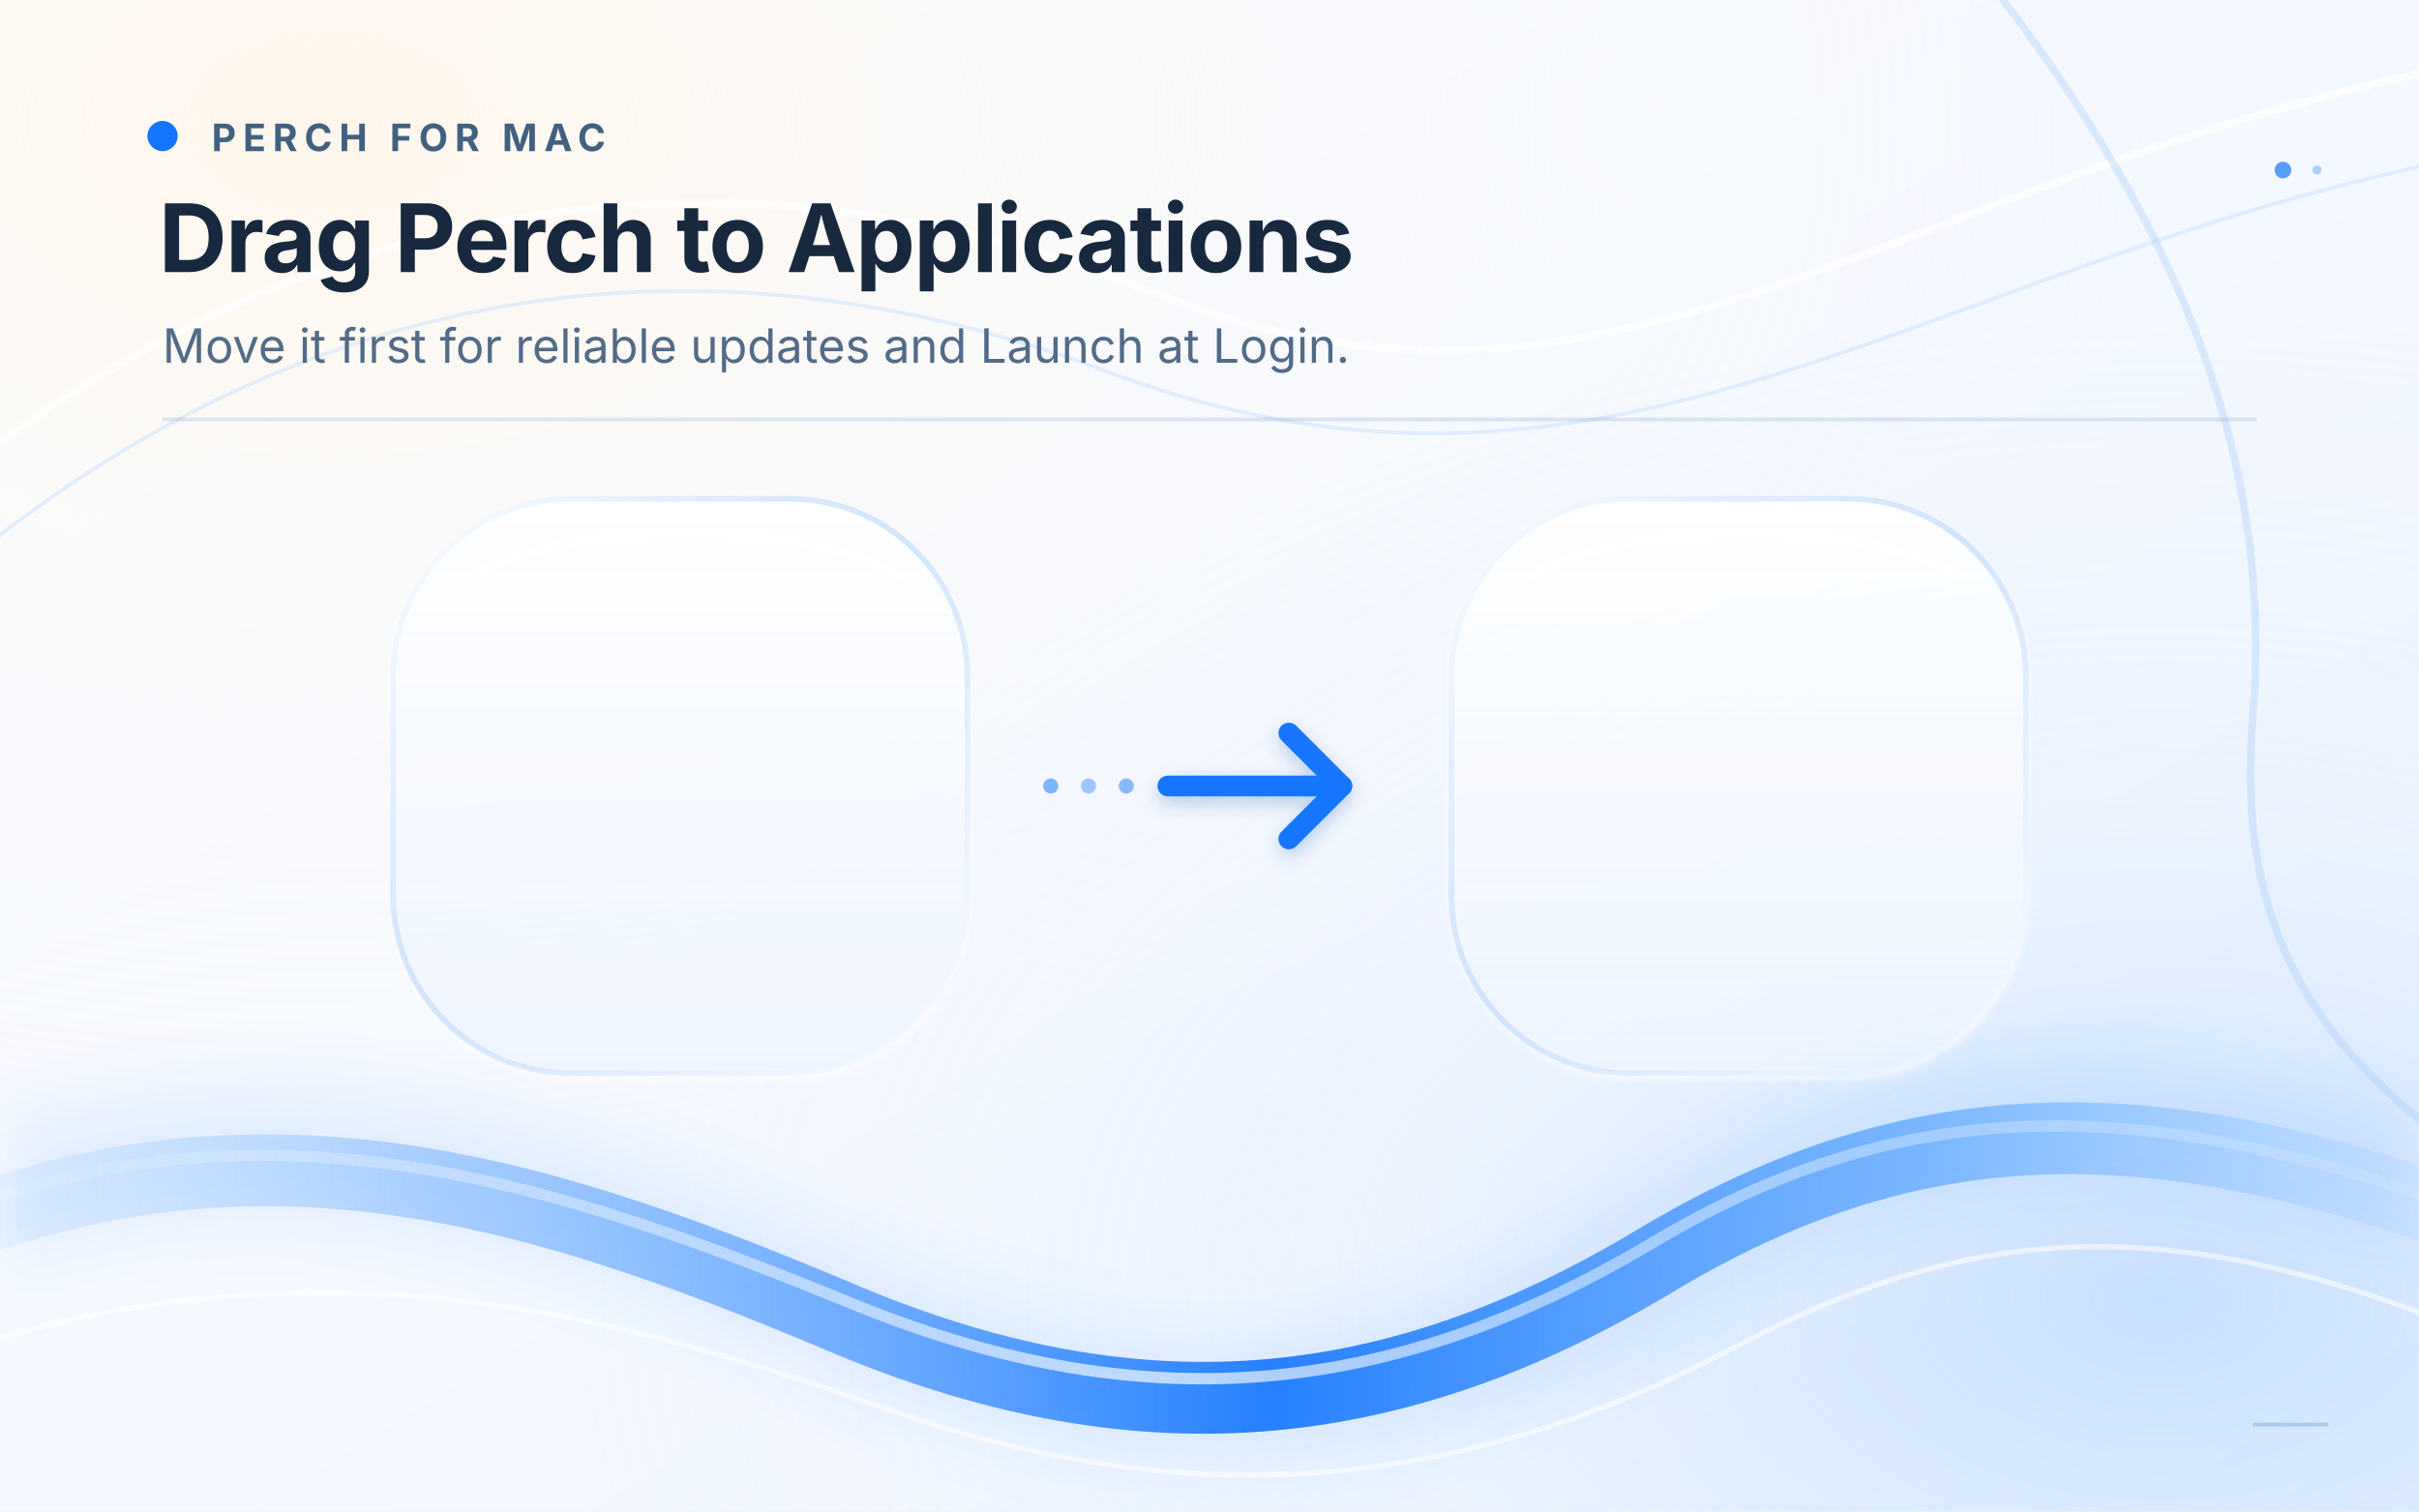
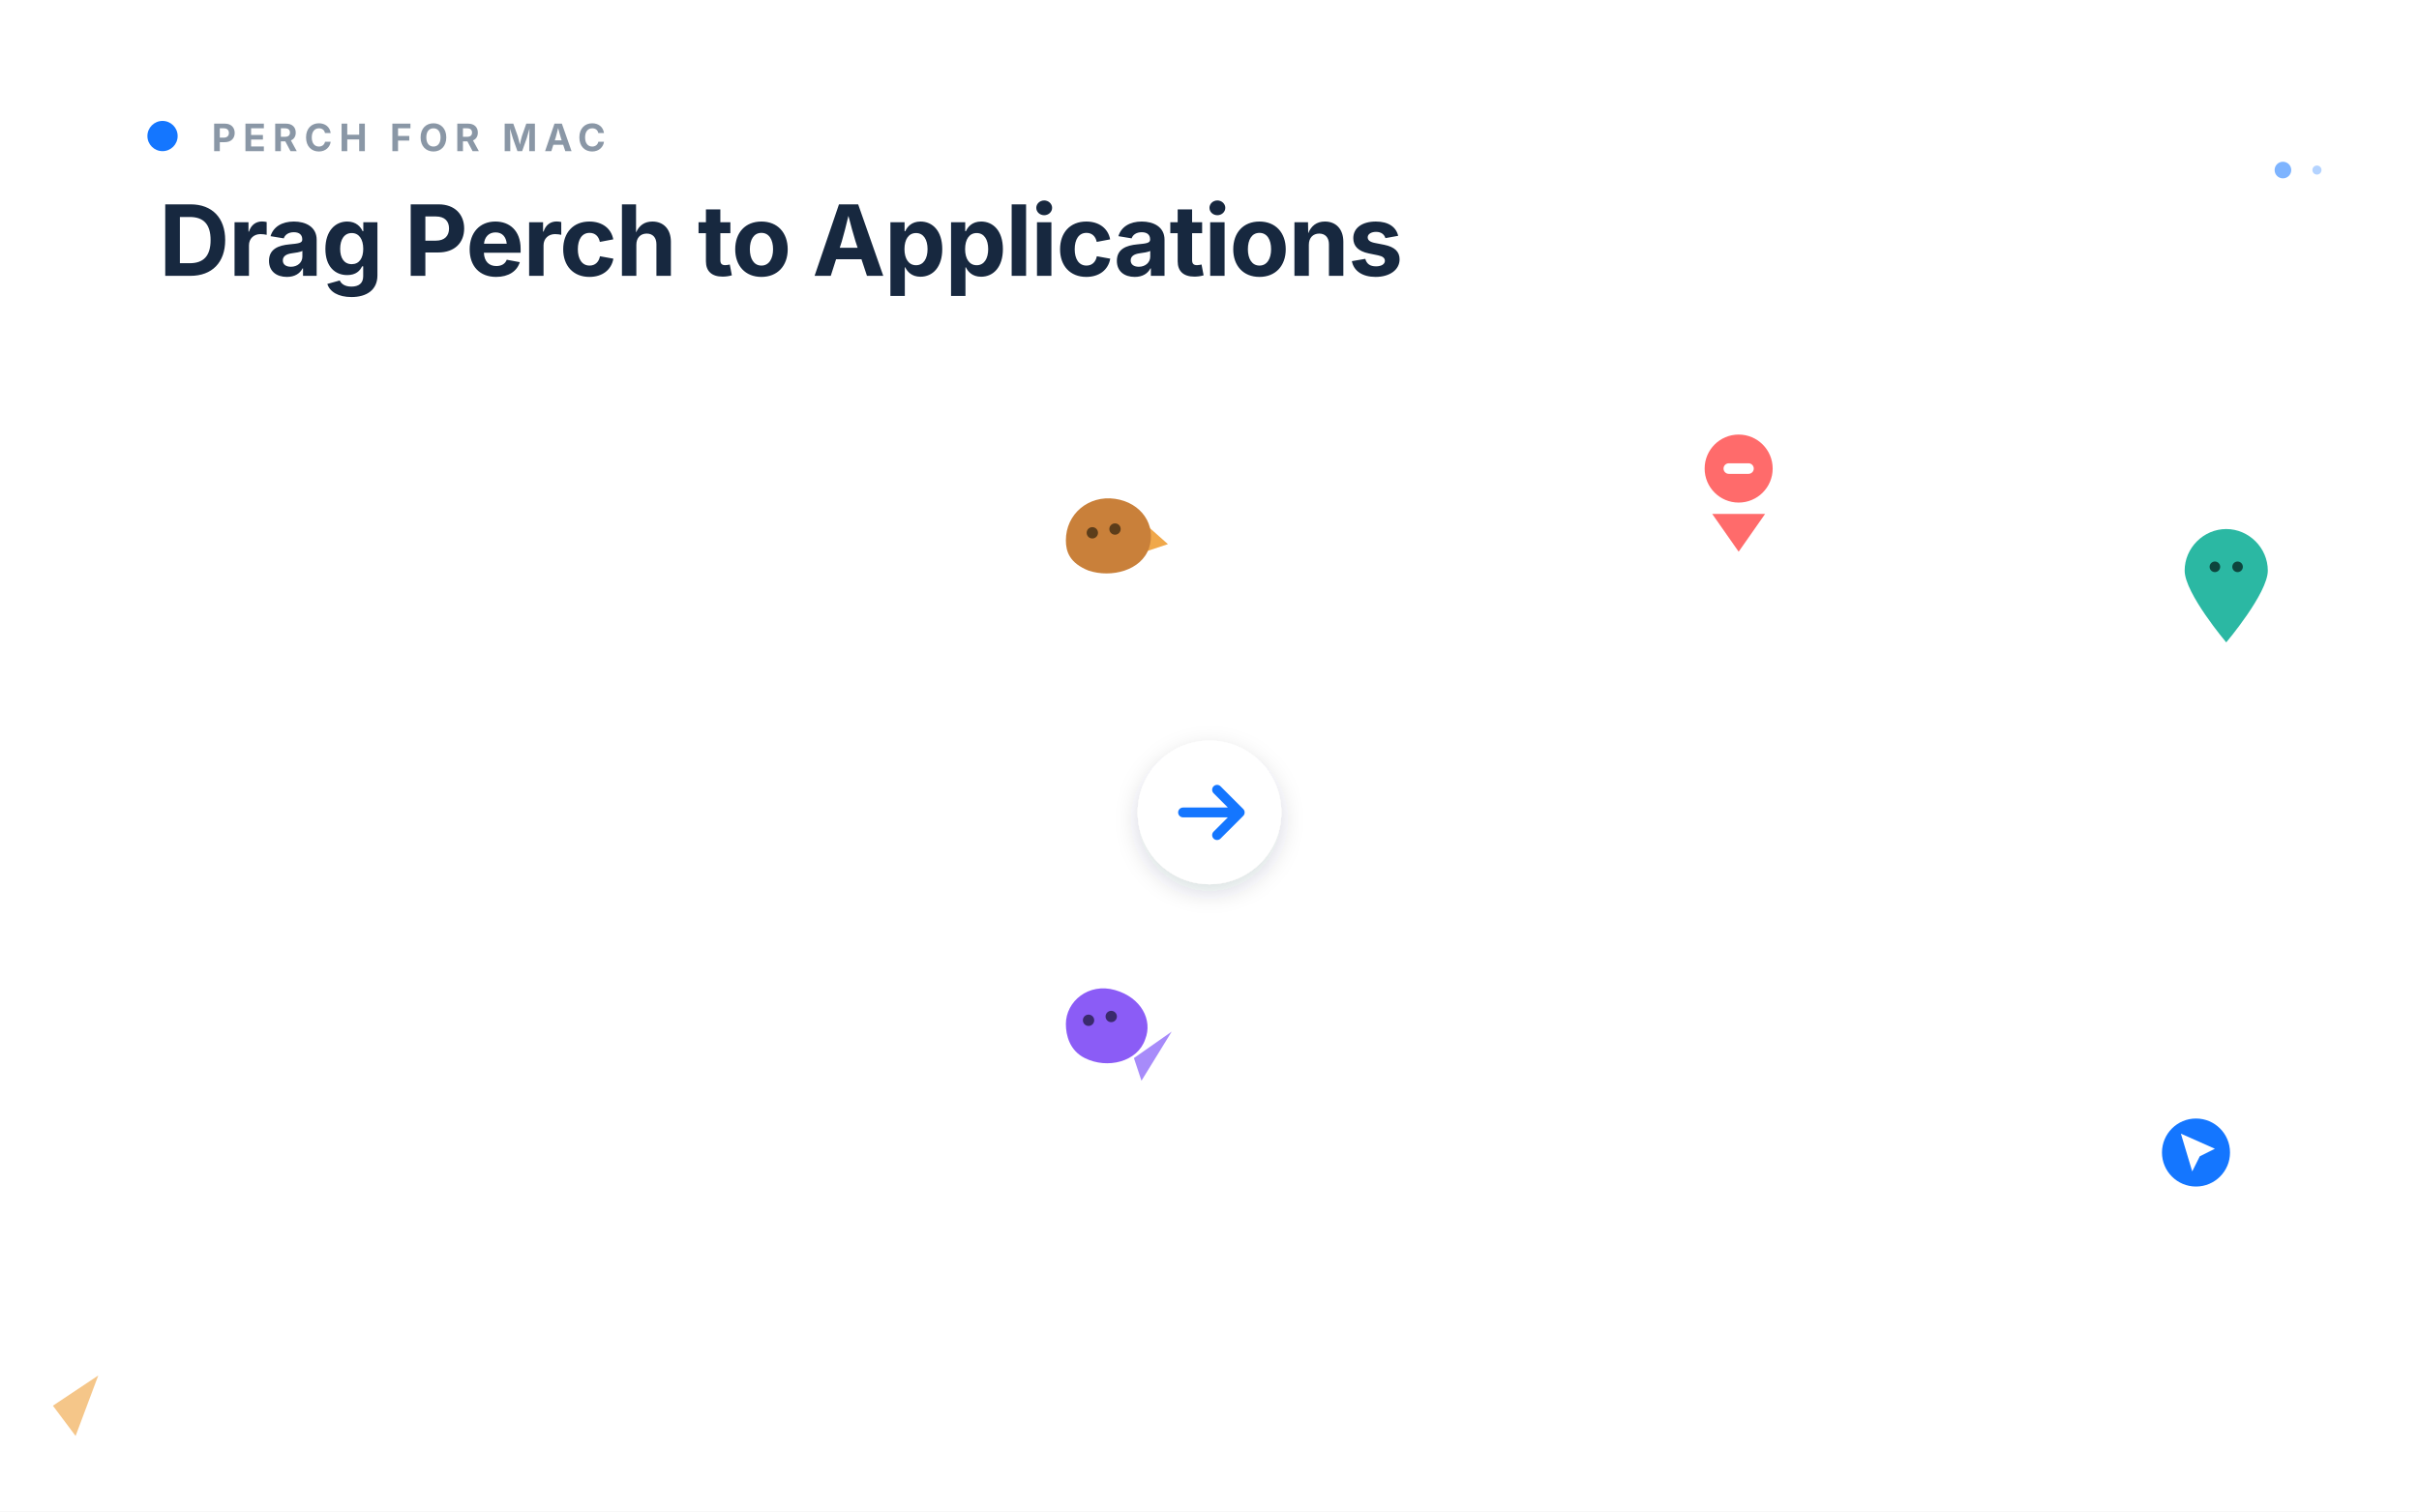
<svg xmlns="http://www.w3.org/2000/svg" width="640" height="400" viewBox="0 0 640 400">
  <defs>
-     <linearGradient id="canvas" x1="0" y1="0" x2="1" y2="1">
-       <stop offset="0" stop-color="#fbfcff" />
-       <stop offset="0.52" stop-color="#f4f8ff" />
-       <stop offset="1" stop-color="#edf4ff" />
-     </linearGradient>
-     <radialGradient id="warmLight" cx="0.14" cy="0.08" r="0.76">
-       <stop offset="0" stop-color="#fff6e9" stop-opacity="0.88" />
-       <stop offset="0.52" stop-color="#fffaf3" stop-opacity="0.2" />
-       <stop offset="1" stop-color="#fffaf3" stop-opacity="0" />
-     </radialGradient>
-     <radialGradient id="blueLight" cx="0.89" cy="0.86" r="0.66">
-       <stop offset="0" stop-color="#99c7ff" stop-opacity="0.46" />
-       <stop offset="0.52" stop-color="#cfe4ff" stop-opacity="0.15" />
-       <stop offset="1" stop-color="#dfeeff" stop-opacity="0" />
-     </radialGradient>
-     <linearGradient id="well" x1="0" y1="0" x2="0" y2="1">
-       <stop offset="0" stop-color="#ffffff" stop-opacity="0.88" />
-       <stop offset="1" stop-color="#e9f2ff" stop-opacity="0.67" />
-     </linearGradient>
-     <linearGradient id="wellEdge" x1="0" y1="0" x2="1" y2="1">
-       <stop offset="0" stop-color="#ffffff" stop-opacity="0.98" />
-       <stop offset="0.48" stop-color="#bdd8fa" stop-opacity="0.66" />
-       <stop offset="1" stop-color="#ffffff" stop-opacity="0.72" />
-     </linearGradient>
-     <linearGradient id="current" x1="0" y1="0" x2="1" y2="0">
-       <stop offset="0" stop-color="#8fc7ff" stop-opacity="0" />
-       <stop offset="0.2" stop-color="#6aacff" stop-opacity="0.45" />
-       <stop offset="0.52" stop-color="#1677ff" stop-opacity="0.92" />
-       <stop offset="0.76" stop-color="#3d95ff" stop-opacity="0.56" />
-       <stop offset="1" stop-color="#9fd0ff" stop-opacity="0" />
-     </linearGradient>
-     <linearGradient id="currentHighlight" x1="0" y1="0" x2="1" y2="0">
-       <stop offset="0" stop-color="#ffffff" stop-opacity="0" />
-       <stop offset="0.48" stop-color="#ffffff" stop-opacity="0.68" />
-       <stop offset="1" stop-color="#ffffff" stop-opacity="0" />
-     </linearGradient>
-     <filter id="wellShadow" x="-35%" y="-35%" width="170%" height="180%">
-       <feDropShadow dx="0" dy="8" stdDeviation="10" flood-color="#376aa8" flood-opacity="0.13" />
-       <feDropShadow dx="0" dy="1" stdDeviation="1" flood-color="#ffffff" flood-opacity="0.9" />
-     </filter>
-     <filter id="softGlow" x="-45%" y="-80%" width="190%" height="260%">
-       <feGaussianBlur stdDeviation="8" />
-     </filter>
-     <filter id="arrowShadow" x="-40%" y="-60%" width="180%" height="220%">
-       <feDropShadow dx="0" dy="2" stdDeviation="2.4" flood-color="#074ba2" flood-opacity="0.24" />
+     <filter id="badgeShadow" x="-60%" y="-60%" width="220%" height="220%">
+       <feDropShadow dx="0" dy="2" stdDeviation="3" flood-color="#1c2b3d" flood-opacity="0.16" />
    </filter>
  </defs>
-   <rect width="640" height="400" fill="url(#canvas)" />
-   <rect width="640" height="400" fill="url(#warmLight)" />
-   <rect width="640" height="400" fill="url(#blueLight)" />
-   <path d="M-72 184 C42 53 180 28 304 77 C440 131 511 30 704 9" fill="none" stroke="#ffffff" stroke-width="2" stroke-opacity="0.74" />
-   <path d="M-56 194 C50 76 174 54 292 98 C438 153 521 56 688 36" fill="none" stroke="#bfdcff" stroke-width="1" stroke-opacity="0.42" />
-   <path d="M492 -45 C575 45 602 118 596 190 C591 253 617 291 693 329" fill="none" stroke="#a8cdfa" stroke-width="2" stroke-opacity="0.36" />
+   <rect width="640" height="400" fill="#ffffff" />
  <circle cx="43" cy="36" r="4" fill="#1476ff" />
-   <text x="56" y="40" font-family="-apple-system, BlinkMacSystemFont, 'Helvetica Neue', sans-serif" font-size="10" font-weight="700" letter-spacing="1.8" fill="#426181">
+   <text x="56" y="40" font-family="-apple-system, BlinkMacSystemFont, 'Helvetica Neue', sans-serif" font-size="10" font-weight="700" letter-spacing="1.8" fill="#8a97a6">
    PERCH FOR MAC
  </text>
-   <text x="42" y="72" font-family="-apple-system, BlinkMacSystemFont, 'Helvetica Neue', sans-serif" font-size="25" font-weight="650" letter-spacing="-0.35" fill="#17283f">
+   <text x="42" y="73" font-family="-apple-system, BlinkMacSystemFont, 'Helvetica Neue', sans-serif" font-size="26" font-weight="650" letter-spacing="-0.35" fill="#17283f">
    Drag Perch to Applications
  </text>
-   <text x="43" y="96" font-family="-apple-system, BlinkMacSystemFont, 'Helvetica Neue', sans-serif" font-size="12.5" fill="#536b86">
-     Move it first for reliable updates and Launch at Login.
-   </text>
-   <path d="M43 111 H597" stroke="#7297bf" stroke-width="1" stroke-opacity="0.22" />
-   <g filter="url(#wellShadow)">
-     <rect x="104" y="132" width="152" height="152" rx="47" fill="url(#well)" stroke="url(#wellEdge)" stroke-width="1.5" />
-     <rect x="384" y="132" width="152" height="152" rx="47" fill="url(#well)" stroke="url(#wellEdge)" stroke-width="1.5" />
+   <g transform="translate(320,215)">
+     <circle r="19" fill="#ffffff" filter="url(#badgeShadow)" />
+     <path d="M-7 0 H7 M2 -6 L8 0 L2 6" fill="none" stroke="#1476ff" stroke-width="2.6" stroke-linecap="round" stroke-linejoin="round" />
  </g>
-   <path d="M124 153 C150 137 214 137 239 153" fill="none" stroke="#ffffff" stroke-width="2" stroke-opacity="0.84" />
-   <path d="M404 153 C430 137 494 137 519 153" fill="none" stroke="#ffffff" stroke-width="2" stroke-opacity="0.84" />
-   <g fill="#1476ff" opacity="0.52">
-     <circle cx="278" cy="208" r="2" />
-     <circle cx="288" cy="208" r="2" opacity="0.72" />
-     <circle cx="298" cy="208" r="2" opacity="0.9" />
+   <g transform="translate(282,132)">
+     <path d="M18 4 L27 12 L18 15 Z" fill="#f0a84a" />
+     <path d="M0 11 C0 4 6 -1 13 0 C20 1 24 7 22 13 C20 19 12 21 6 19 C1 17 0 14 0 11 Z" fill="#c9803a" />
+     <circle cx="7" cy="9" r="1.5" fill="#5c3d1a" />
+     <circle cx="13" cy="8" r="1.5" fill="#5c3d1a" />
  </g>
-   <g filter="url(#arrowShadow)" fill="none" stroke="#1476ff" stroke-width="5.5" stroke-linecap="round" stroke-linejoin="round">
-     <path d="M309 208 H355" />
-     <path d="M341 194 L355 208 L341 222" />
+   <g transform="translate(282,262)">
+     <path d="M18 18 L28 11 L20 24 Z" fill="#a78bfa" />
+     <path d="M0 9 C0 3 6 -2 13 0 C20 2 23 8 21 13 C19 19 11 21 5 18 C1 16 0 12 0 9 Z" fill="#8b5cf6" />
+     <circle cx="6" cy="8" r="1.5" fill="#3a2a6d" />
+     <circle cx="12" cy="7" r="1.5" fill="#3a2a6d" />
  </g>
-   <path d="M-52 338 C55 279 140 310 222 347 C304 384 371 376 440 332 C510 287 576 283 694 335" fill="none" stroke="#4399ff" stroke-width="34" stroke-opacity="0.12" filter="url(#softGlow)" />
-   <path d="M-44 340 C55 286 140 314 221 348 C300 382 368 376 439 333 C513 289 582 291 688 337" fill="none" stroke="url(#current)" stroke-width="19" stroke-linecap="round" />
-   <path d="M-41 333 C58 283 142 311 223 344 C302 377 368 370 437 329 C509 286 578 288 685 333" fill="none" stroke="url(#currentHighlight)" stroke-width="3" stroke-linecap="round" />
-   <path d="M-38 367 C71 323 155 345 235 373 C320 403 392 392 460 356 C532 318 590 322 682 365" fill="none" stroke="#ffffff" stroke-width="1.4" stroke-opacity="0.58" />
-   <circle cx="604" cy="45" r="2.2" fill="#1476ff" fill-opacity="0.7" />
+   <g transform="translate(578,140)">
+     <path d="M11 0 C17 0 22 5 22 11 C22 17 11 30 11 30 C11 30 0 17 0 11 C0 5 5 0 11 0 Z" fill="#2bb8a3" />
+     <circle cx="8" cy="10" r="1.4" fill="#0d453d" />
+     <circle cx="14" cy="10" r="1.4" fill="#0d453d" />
+   </g>
+   <g transform="translate(572,296)">
+     <circle cx="9" cy="9" r="9" fill="#1476ff" />
+     <path d="M5 4 L14 8 L10 10 L8 14 Z" fill="#ffffff" />
+   </g>
+   <g transform="translate(460,124)">
+     <circle r="9" fill="#ff6b6b" />
+     <rect x="-4" y="-1.4" width="8" height="2.8" rx="1.4" fill="#ffffff" />
+     <path d="M-7 12 L7 12 L0 22 Z" fill="#ff6b6b" />
+   </g>
+   <circle cx="604" cy="45" r="2.2" fill="#1476ff" fill-opacity="0.55" />
  <circle cx="613" cy="45" r="1.2" fill="#1476ff" fill-opacity="0.32" />
-   <path d="M596 377 H616" stroke="#4d7ead" stroke-width="1" stroke-opacity="0.28" />
+   <path d="M14 372 L26 364 L20 380 Z" fill="#f0a84a" fill-opacity="0.65" />
</svg>
